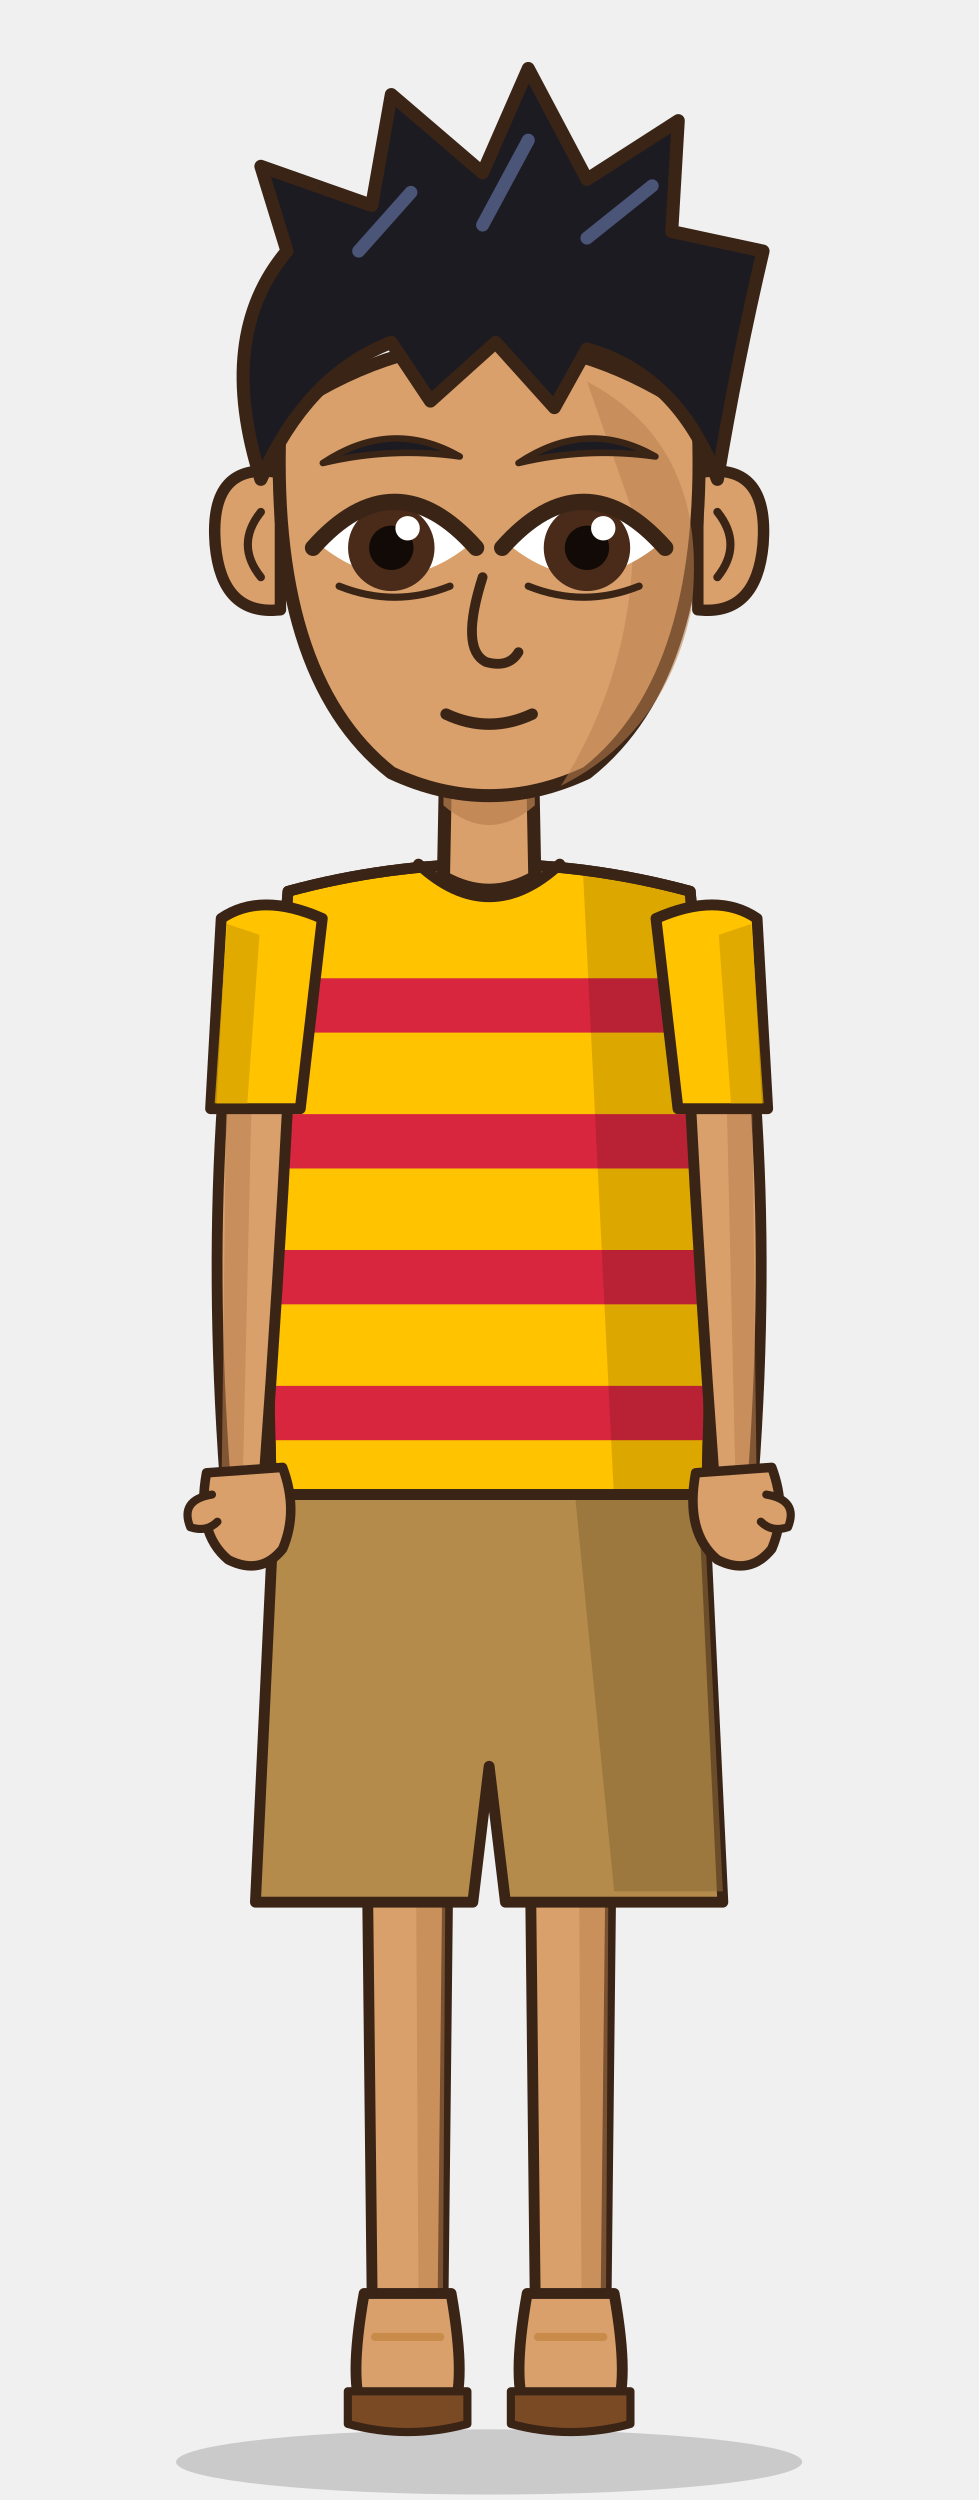
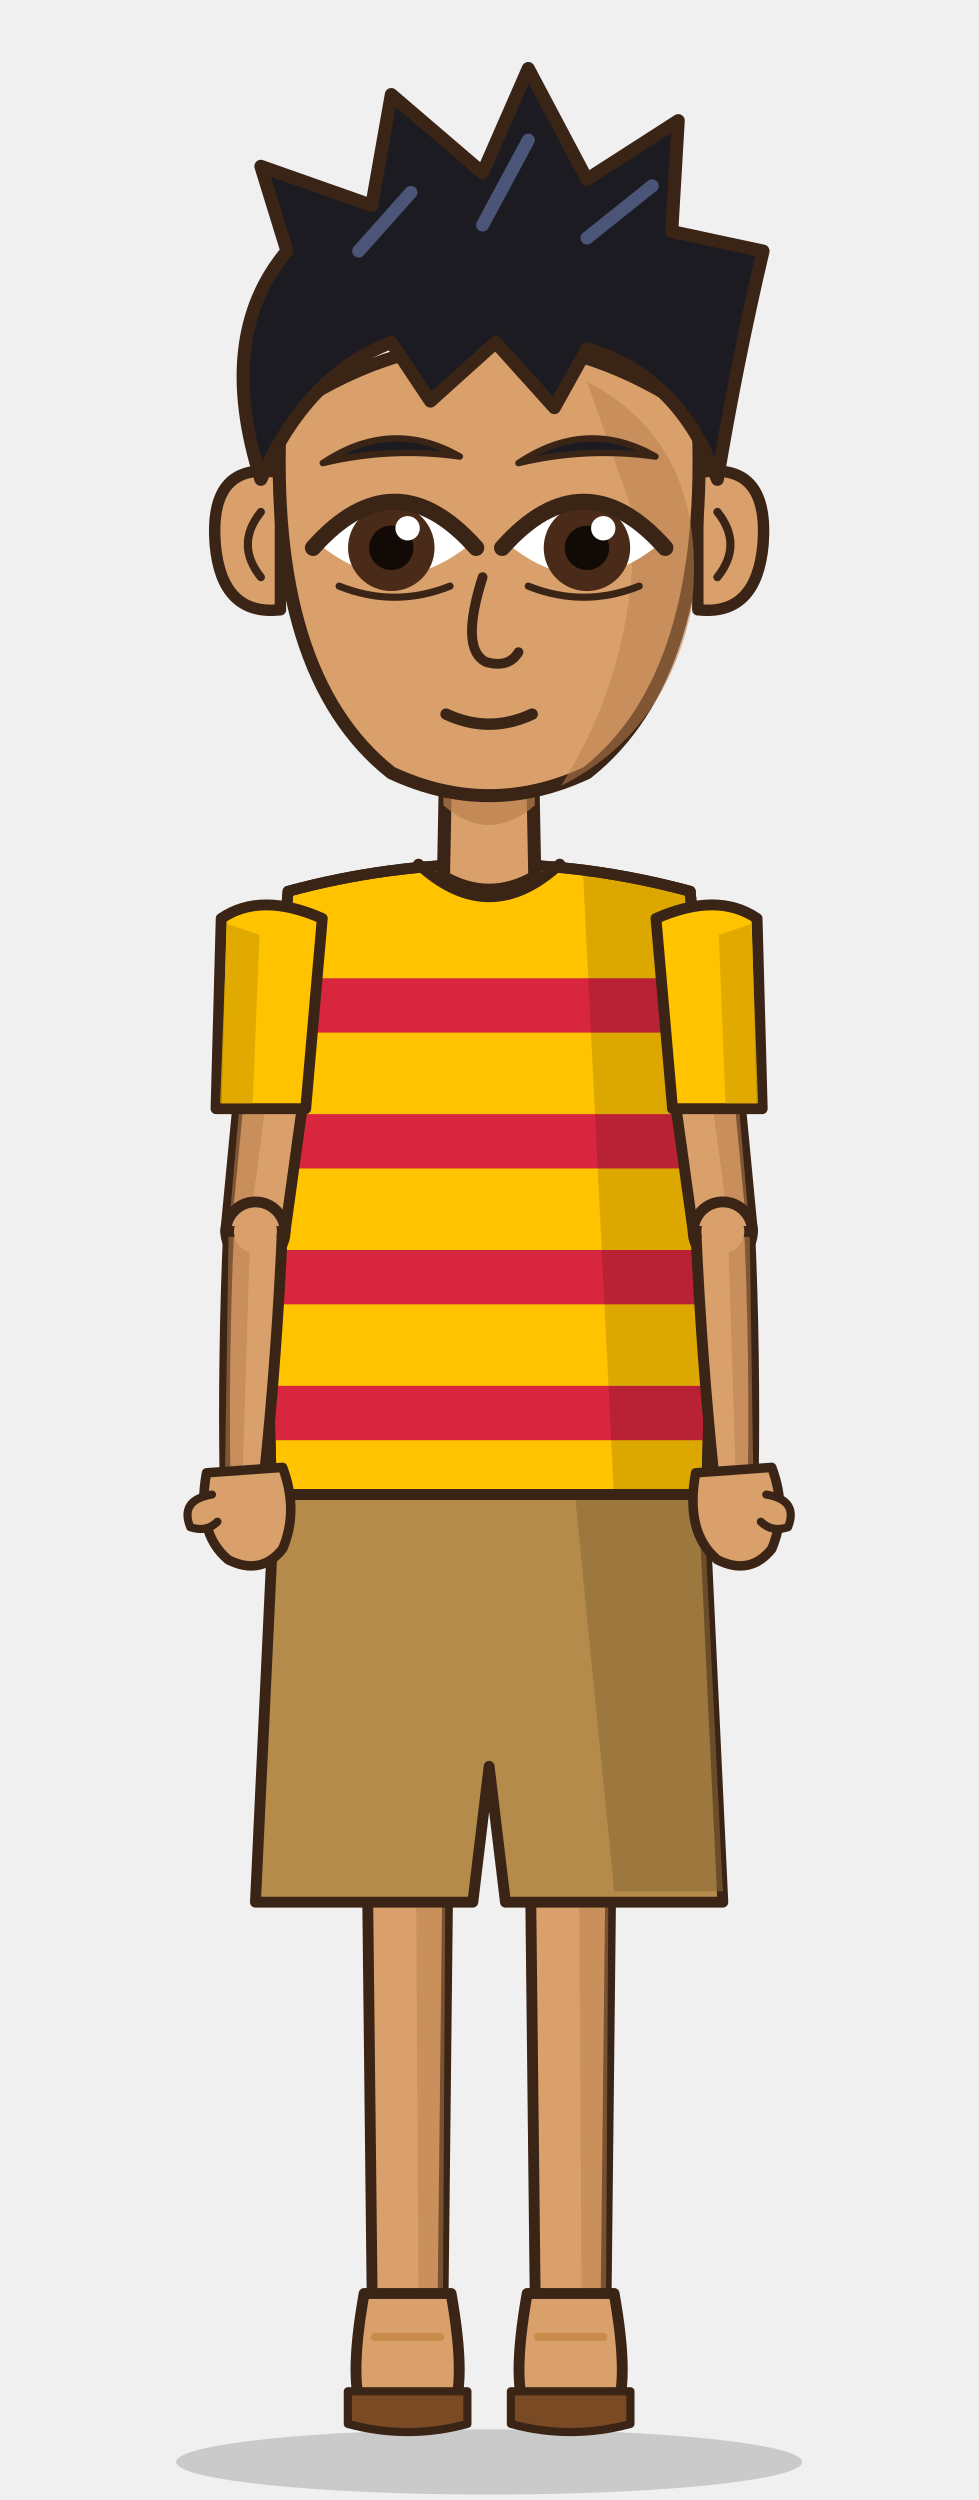
<svg xmlns="http://www.w3.org/2000/svg" width="360" height="920" viewBox="0 -60 360 920">
  <ellipse cx="180.0" cy="846" rx="115.2" ry="12" fill="#000" opacity=".16" />
  <path d="M135 610 L137 790 L163 790 L165 610Z" fill="#D9A06B" stroke="#3A2416" stroke-width="4" stroke-linejoin="round" stroke-linecap="round" />
  <path d="M153 612 L154 786 L163 786 L164 612Z" fill="#B97F4E" stroke="none" opacity="0.5" />
  <path d="M134 784 L166 784 Q172 818 166 828 Q150 834 134 828 Q128 818 134 784Z" fill="#D9A06B" stroke="#3A2416" stroke-width="4" stroke-linejoin="round" stroke-linecap="round" />
  <path d="M128 820 L172 820 L172 832 Q150 838 128 832Z" fill="#7A4A24" stroke="#3A2416" stroke-width="3" stroke-linejoin="round" stroke-linecap="round" />
  <path d="M138 800 L162 800" fill="none" stroke="#C98B4A" stroke-width="3" stroke-linecap="round" stroke-linejoin="round" />
  <path d="M195 610 L197 790 L223 790 L225 610Z" fill="#D9A06B" stroke="#3A2416" stroke-width="4" stroke-linejoin="round" stroke-linecap="round" />
  <path d="M213 612 L214 786 L223 786 L224 612Z" fill="#B97F4E" stroke="none" opacity="0.5" />
  <path d="M194 784 L226 784 Q232 818 226 828 Q210 834 194 828 Q188 818 194 784Z" fill="#D9A06B" stroke="#3A2416" stroke-width="4" stroke-linejoin="round" stroke-linecap="round" />
  <path d="M188 820 L232 820 L232 832 Q210 838 188 832Z" fill="#7A4A24" stroke="#3A2416" stroke-width="3" stroke-linejoin="round" stroke-linecap="round" />
  <path d="M198 800 L222 800" fill="none" stroke="#C98B4A" stroke-width="3" stroke-linecap="round" stroke-linejoin="round" />
  <path d="M102 470 L258 470 L266 640 L186 640 L180 590 L174 640 L94 640Z" fill="#B58B4C" stroke="#3A2416" stroke-width="4" stroke-linejoin="round" stroke-linecap="round" />
  <path d="M210 474 L258 474 L266 636 L226 636Z" fill="#8C6A36" stroke="none" opacity="0.6" />
  <path d="M106 268 Q96 380 100 490 L260 490 Q264 380 254 268 Q180 248 106 268Z" fill="#FFC300" stroke="#3A2416" stroke-width="4" stroke-linejoin="round" stroke-linecap="round" />
  <clipPath id="bt">
    <path d="M106 268 Q96 380 100 490 L260 490 Q264 380 254 268 Q180 248 106 268Z" />
  </clipPath>
  <g clip-path="url(#bt)">
    <path d="M96 300 L264 300 L264 320 L96 320Z" fill="#D7263D" stroke="none" opacity="1" />
    <path d="M96 350 L264 350 L264 370 L96 370Z" fill="#D7263D" stroke="none" opacity="1" />
    <path d="M96 400 L264 400 L264 420 L96 420Z" fill="#D7263D" stroke="none" opacity="1" />
    <path d="M96 450 L264 450 L264 470 L96 470Z" fill="#D7263D" stroke="none" opacity="1" />
    <path d="M214 250 L270 250 L270 492 L226 492Z" fill="#000" stroke="none" opacity="0.14" />
  </g>
  <path d="M106 268 Q96 380 100 490 L260 490 Q264 380 254 268 Q180 248 106 268Z" fill="none" stroke="#3A2416" stroke-width="4" stroke-linejoin="round" stroke-linecap="round" />
  <path d="M154 258 Q180 282 206 258" fill="none" stroke="#3A2416" stroke-width="4" stroke-linejoin="round" stroke-linecap="round" />
  <g class="armL" data-p="100,284">
-     <path d="M82.0 344 Q77.4 410.0 82.8 484 L97.2 484 Q102.6 410.0 106.0 344Z" fill="#D9A06B" stroke="#3A2416" stroke-width="4" stroke-linejoin="round" stroke-linecap="round" />
-     <path d="M92.5 348 L89.4 482 L81.6 482 L83.2 348Z" fill="#B97F4E" stroke="none" opacity="0.55" />
-     <path d="M81.4 278 Q96 268 118.6 278 L110.5 348 L77.5 348 Z" fill="#FFC300" stroke="#3A2416" stroke-width="4" stroke-linejoin="round" stroke-linecap="round" />
-     <path d="M95.5 284 L83.5 280 L79.0 346 L91.0 346Z" fill="#D9A400" stroke="none" opacity="0.8" />
-     <path d="M76.0 482.0 Q72.0 504.0 84.0 514.0 Q96.0 520.0 104.0 510.0 Q110.0 496.0 104.0 480.0 Z" fill="#D9A06B" stroke="#3A2416" stroke-width="3.5" stroke-linejoin="round" stroke-linecap="round" />
-     <path d="M78.0 490.0 Q66.0 492.0 70.0 502.0 Q76.0 504.0 80.0 500.0" fill="#D9A06B" stroke="#3A2416" stroke-width="3" stroke-linejoin="round" stroke-linecap="round" />
+     <path d="M88.0 342 L83.1 393.2 L104.9 393.2 L112.0 342Z" fill="#D9A06B" stroke="#3A2416" stroke-width="4" stroke-linejoin="round" stroke-linecap="round" />
+     <path d="M97.6 348 L91.525 393.2 L84.1 393.2 L88.0 348Z" fill="#B97F4E" stroke="none" opacity="0.55" />
+     <g class="foreL" data-p="94,393.2">
+       <circle cx="94" cy="393.2" r="10.9" fill="#D9A06B" stroke="#3A2416" stroke-width="4" />
+       <path d="M84.1 393.2 Q82.1 438.6 82.8 484 L97.2 484 Q101.9 438.6 103.9 393.2Z" fill="#D9A06B" stroke="#3A2416" stroke-width="4" stroke-linejoin="round" stroke-linecap="round" />
+       <path d="M92.02 395.2 L89.28 482 L82.8 482 L84.1 395.2Z" fill="#B97F4E" stroke="none" opacity="0.55" />
+       <circle cx="94" cy="393.2" r="7.9" fill="#D9A06B" stroke="none" />
+       <path d="M76.0 482.0 Q72.0 504.0 84.0 514.0 Q96.0 520.0 104.0 510.0 Q110.0 496.0 104.0 480.0 Z" fill="#D9A06B" stroke="#3A2416" stroke-width="3.5" stroke-linejoin="round" stroke-linecap="round" />
+       <path d="M78.0 490.0 Q66.0 492.0 70.0 502.0 Q76.0 504.0 80.0 500.0" fill="#D9A06B" stroke="#3A2416" stroke-width="3" stroke-linejoin="round" stroke-linecap="round" />
+     </g>
+     <path d="M81.4 278 Q96 268 118.6 278 L112.5 348 L79.5 348 Z" fill="#FFC300" stroke="#3A2416" stroke-width="4" stroke-linejoin="round" stroke-linecap="round" />
+     <path d="M95.5 284 L83.5 280 L81.0 346 L93.0 346Z" fill="#D9A400" stroke="none" opacity="0.8" />
  </g>
  <g class="armR" data-p="260,284">
-     <path d="M254.0 344 Q257.4 410.0 262.8 484 L277.2 484 Q282.6 410.0 278.0 344Z" fill="#D9A06B" stroke="#3A2416" stroke-width="4" stroke-linejoin="round" stroke-linecap="round" />
-     <path d="M267.5 348 L270.6 482 L278.4 482 L276.8 348Z" fill="#B97F4E" stroke="none" opacity="0.55" />
-     <path d="M241.4 278 Q264 268 278.6 278 L282.5 348 L249.5 348 Z" fill="#FFC300" stroke="#3A2416" stroke-width="4" stroke-linejoin="round" stroke-linecap="round" />
-     <path d="M264.5 284 L276.5 280 L281.0 346 L269.0 346Z" fill="#D9A400" stroke="none" opacity="0.8" />
-     <path d="M256.0 482.0 Q252.0 504.0 264.0 514.0 Q276.0 520.0 284.0 510.0 Q290.0 496.0 284.0 480.0 Z" fill="#D9A06B" stroke="#3A2416" stroke-width="3.5" stroke-linejoin="round" stroke-linecap="round" />
-     <path d="M282.0 490.0 Q294.0 492.0 290.0 502.0 Q284.0 504.0 280.0 500.0" fill="#D9A06B" stroke="#3A2416" stroke-width="3" stroke-linejoin="round" stroke-linecap="round" />
+     <path d="M248.0 342 L255.1 393.2 L276.9 393.2 L272.0 342Z" fill="#D9A06B" stroke="#3A2416" stroke-width="4" stroke-linejoin="round" stroke-linecap="round" />
+     <path d="M262.4 348 L268.475 393.2 L275.9 393.2 L272.0 348Z" fill="#B97F4E" stroke="none" opacity="0.55" />
+     <g class="foreR" data-p="266,393.2">
+       <circle cx="266" cy="393.2" r="10.9" fill="#D9A06B" stroke="#3A2416" stroke-width="4" />
+       <path d="M256.1 393.2 Q258.1 438.6 262.8 484 L277.2 484 Q277.9 438.6 275.9 393.2Z" fill="#D9A06B" stroke="#3A2416" stroke-width="4" stroke-linejoin="round" stroke-linecap="round" />
+       <path d="M267.98 395.2 L270.72 482 L277.2 482 L275.9 395.2Z" fill="#B97F4E" stroke="none" opacity="0.55" />
+       <circle cx="266" cy="393.2" r="7.9" fill="#D9A06B" stroke="none" />
+       <path d="M256.0 482.0 Q252.0 504.0 264.0 514.0 Q276.0 520.0 284.0 510.0 Q290.0 496.0 284.0 480.0 Z" fill="#D9A06B" stroke="#3A2416" stroke-width="3.5" stroke-linejoin="round" stroke-linecap="round" />
+       <path d="M282.0 490.0 Q294.0 492.0 290.0 502.0 Q284.0 504.0 280.0 500.0" fill="#D9A06B" stroke="#3A2416" stroke-width="3" stroke-linejoin="round" stroke-linecap="round" />
+     </g>
+     <path d="M241.4 278 Q264 268 278.6 278 L280.5 348 L247.5 348 Z" fill="#FFC300" stroke="#3A2416" stroke-width="4" stroke-linejoin="round" stroke-linecap="round" />
+     <path d="M264.5 284 L276.5 280 L279.0 346 L267.0 346Z" fill="#D9A400" stroke="none" opacity="0.8" />
  </g>
  <g class="head" data-p="180,258">
    <g transform="translate(180 258) scale(1.2) translate(-180 -258)">
      <path d="M167 210 L166 262 Q180 270 194 262 L193 210Z" fill="#D9A06B" stroke="#3A2416" stroke-width="4" stroke-linejoin="round" stroke-linecap="round" />
      <path d="M166 240 Q180 252 194 240 L194 228 Q180 240 166 228Z" fill="#B97F4E" stroke="none" opacity="0.7" />
-       <path d="M116 138 Q94 134 96 160 Q98 182 116 180Z" fill="#D9A06B" stroke="#3A2416" stroke-width="3.5" stroke-linejoin="round" stroke-linecap="round" />
-       <path d="M110 150 Q102 160 110 170" fill="none" stroke="#3A2416" stroke-width="2.5" stroke-linecap="round" stroke-linejoin="round" />
-       <path d="M244 138 Q266 134 264 160 Q262 182 244 180Z" fill="#D9A06B" stroke="#3A2416" stroke-width="3.5" stroke-linejoin="round" stroke-linecap="round" />
-       <path d="M250 150 Q258 160 250 170" fill="none" stroke="#3A2416" stroke-width="2.5" stroke-linecap="round" stroke-linejoin="round" />
+       <g class="earL">
+         <path d="M116 138 Q94 134 96 160 Q98 182 116 180Z" fill="#D9A06B" stroke="#3A2416" stroke-width="3.5" stroke-linejoin="round" stroke-linecap="round" />
+         <path d="M110 150 Q102 160 110 170" fill="none" stroke="#3A2416" stroke-width="2.5" stroke-linecap="round" stroke-linejoin="round" />
+       </g>
+       <g class="earR">
+         <path d="M244 138 Q266 134 264 160 Q262 182 244 180Z" fill="#D9A06B" stroke="#3A2416" stroke-width="3.5" stroke-linejoin="round" stroke-linecap="round" />
+         <path d="M250 150 Q258 160 250 170" fill="none" stroke="#3A2416" stroke-width="2.5" stroke-linecap="round" stroke-linejoin="round" />
+       </g>
      <path d="M116 120 Q112 200 150 230 Q180 244 210 230 Q248 200 244 120 Q180 76 116 120Z" fill="#D9A06B" stroke="#3A2416" stroke-width="4" stroke-linejoin="round" stroke-linecap="round" />
      <path d="M210 110 Q248 130 242 180 Q234 218 202 234 Q226 196 224 150Z" fill="#B97F4E" stroke="none" opacity="0.55" />
-       <g class="eyes-open">
-         <path d="M128 160 Q151 134.5 174 160 Q151 178.7 128 160Z" fill="#FFFFFF" stroke="none" />
-         <circle cx="150" cy="161" r="13.26" fill="#4A2A18" />
-         <circle cx="150" cy="161" r="6.8" fill="#120A06" />
-         <circle cx="155" cy="155" r="3.74" fill="#fff" />
-         <path d="M126 161 Q151 132.8 176 161" fill="none" stroke="#3A2416" stroke-width="5" stroke-linecap="round" stroke-linejoin="round" />
-         <path d="M134 172.75 Q151 179.55 168 172.75" fill="none" stroke="#3A2416" stroke-width="2.2" stroke-linecap="round" stroke-linejoin="round" />
-         <path d="M186 160 Q209 134.5 232 160 Q209 178.7 186 160Z" fill="#FFFFFF" stroke="none" />
-         <circle cx="210" cy="161" r="13.26" fill="#4A2A18" />
-         <circle cx="210" cy="161" r="6.8" fill="#120A06" />
-         <circle cx="215" cy="155" r="3.74" fill="#fff" />
-         <path d="M184 161 Q209 132.8 234 161" fill="none" stroke="#3A2416" stroke-width="5" stroke-linecap="round" stroke-linejoin="round" />
-         <path d="M192 172.75 Q209 179.55 226 172.75" fill="none" stroke="#3A2416" stroke-width="2.2" stroke-linecap="round" stroke-linejoin="round" />
-       </g>
-       <g class="eyes-closed" style="display:none">
-         <path d="M128 162 Q151 175.3 174 162" fill="none" stroke="#3A2416" stroke-width="5" stroke-linecap="round" stroke-linejoin="round" />
-         <path d="M186 162 Q209 175.3 232 162" fill="none" stroke="#3A2416" stroke-width="5" stroke-linecap="round" stroke-linejoin="round" />
-       </g>
-       <g class="brows">
-         <g class="browL">
-           <path d="M129 135 Q150 121 171 133 Q150 130 129 135Z" fill="#1C1B22" stroke="#3A2416" stroke-width="2" stroke-linejoin="round" stroke-linecap="round" />
+       <g class="face">
+         <g class="eyes-open">
+           <path d="M128 160 Q151 134.5 174 160 Q151 178.7 128 160Z" fill="#FFFFFF" stroke="none" />
+           <circle cx="150" cy="161" r="13.26" fill="#4A2A18" />
+           <circle cx="150" cy="161" r="6.8" fill="#120A06" />
+           <circle cx="155" cy="155" r="3.74" fill="#fff" />
+           <path d="M126 161 Q151 132.8 176 161" fill="none" stroke="#3A2416" stroke-width="5" stroke-linecap="round" stroke-linejoin="round" />
+           <path d="M134 172.75 Q151 179.55 168 172.75" fill="none" stroke="#3A2416" stroke-width="2.2" stroke-linecap="round" stroke-linejoin="round" />
+           <path d="M186 160 Q209 134.5 232 160 Q209 178.7 186 160Z" fill="#FFFFFF" stroke="none" />
+           <circle cx="210" cy="161" r="13.26" fill="#4A2A18" />
+           <circle cx="210" cy="161" r="6.8" fill="#120A06" />
+           <circle cx="215" cy="155" r="3.74" fill="#fff" />
+           <path d="M184 161 Q209 132.8 234 161" fill="none" stroke="#3A2416" stroke-width="5" stroke-linecap="round" stroke-linejoin="round" />
+           <path d="M192 172.75 Q209 179.55 226 172.75" fill="none" stroke="#3A2416" stroke-width="2.2" stroke-linecap="round" stroke-linejoin="round" />
        </g>
-         <g class="browR">
-           <path d="M189 135 Q210 121 231 133 Q210 130 189 135Z" fill="#1C1B22" stroke="#3A2416" stroke-width="2" stroke-linejoin="round" stroke-linecap="round" />
+         <g class="eyes-closed" style="display:none">
+           <path d="M128 162 Q151 175.3 174 162" fill="none" stroke="#3A2416" stroke-width="5" stroke-linecap="round" stroke-linejoin="round" />
+           <path d="M186 162 Q209 175.3 232 162" fill="none" stroke="#3A2416" stroke-width="5" stroke-linecap="round" stroke-linejoin="round" />
+         </g>
+         <g class="brows">
+           <g class="browL">
+             <path d="M129 135 Q150 121 171 133 Q150 130 129 135Z" fill="#1C1B22" stroke="#3A2416" stroke-width="2" stroke-linejoin="round" stroke-linecap="round" />
+           </g>
+           <g class="browR">
+             <path d="M189 135 Q210 121 231 133 Q210 130 189 135Z" fill="#1C1B22" stroke="#3A2416" stroke-width="2" stroke-linejoin="round" stroke-linecap="round" />
+           </g>
+         </g>
+         <path d="M178 170 Q171 192 179 196 Q186 198 189 193" fill="none" stroke="#3A2416" stroke-width="3" stroke-linecap="round" stroke-linejoin="round" />
+         <g class="mouths">
+           <g class="m-rest">
+             <path d="M166.8 212 Q180 218.16 193.2 212" fill="none" stroke="#3A2416" stroke-width="3.5" stroke-linecap="round" stroke-linejoin="round" />
+           </g>
+           <g class="m-smile" style="display:none">
+             <path d="M158 208 Q180 235.1 202 208 Q180 218 158 208Z" fill="#5A1A14" stroke="#3A2416" stroke-width="3.5" stroke-linejoin="round" stroke-linecap="round" />
+             <path d="M161.96 211 Q180 220 198.04 211 L195.4 217 Q180 224 164.6 217Z" fill="#FFFFFF" stroke="none" opacity="1" />
+           </g>
+           <g class="m-a" style="display:none">
+             <path d="M162.4 208 Q180 202 197.6 208 Q195.4 232.9 180 234.0 Q164.6 232.9 162.4 208Z" fill="#5A1A14" stroke="#3A2416" stroke-width="3.5" stroke-linejoin="round" stroke-linecap="round" />
+             <path d="M164.6 209 Q180 204 195.4 209 L193.64 217 Q180 213 166.36 217Z" fill="#FFFFFF" stroke="none" opacity="1" />
+             <path d="M170.1 229.6 Q180 221.9 189.9 229.6 Q180 233.56 170.1 229.6Z" fill="#E0626A" stroke="none" opacity="1" />
+           </g>
+           <g class="m-e" style="display:none">
+             <path d="M158 210 Q180 204 202 210 Q180 224.1 158 210Z" fill="#5A1A14" stroke="#3A2416" stroke-width="3.5" stroke-linejoin="round" stroke-linecap="round" />
+             <path d="M161.3 211 Q180 206 198.7 211 L196.5 217 Q180 214 163.5 217Z" fill="#FFFFFF" stroke="none" opacity="1" />
+           </g>
+           <g class="m-o" style="display:none">
+             <path d="M180 204 Q191.0 204 191.0 219.7 Q191.0 231.8 180 231.8 Q169.0 231.8 169.0 219.7 Q169.0 204 180 204Z" fill="#5A1A14" stroke="#3A2416" stroke-width="3.5" stroke-linejoin="round" stroke-linecap="round" />
+             <path d="M173.84 226.3 Q180 221.9 186.16 226.3 Q180 230.7 173.84 226.3Z" fill="#E0626A" stroke="none" opacity="1" />
+           </g>
        </g>
      </g>
-       <path d="M178 170 Q171 192 179 196 Q186 198 189 193" fill="none" stroke="#3A2416" stroke-width="3" stroke-linecap="round" stroke-linejoin="round" />
-       <g class="mouths">
-         <g class="m-rest">
-           <path d="M166.8 212 Q180 218.16 193.2 212" fill="none" stroke="#3A2416" stroke-width="3.5" stroke-linecap="round" stroke-linejoin="round" />
-         </g>
-         <g class="m-smile" style="display:none">
-           <path d="M158 208 Q180 235.1 202 208 Q180 218 158 208Z" fill="#5A1A14" stroke="#3A2416" stroke-width="3.5" stroke-linejoin="round" stroke-linecap="round" />
-           <path d="M161.96 211 Q180 220 198.04 211 L195.4 217 Q180 224 164.6 217Z" fill="#FFFFFF" stroke="none" opacity="1" />
-         </g>
-         <g class="m-a" style="display:none">
-           <path d="M162.4 208 Q180 202 197.6 208 Q195.4 232.9 180 234.0 Q164.6 232.9 162.4 208Z" fill="#5A1A14" stroke="#3A2416" stroke-width="3.5" stroke-linejoin="round" stroke-linecap="round" />
-           <path d="M164.6 209 Q180 204 195.4 209 L193.64 217 Q180 213 166.36 217Z" fill="#FFFFFF" stroke="none" opacity="1" />
-           <path d="M170.1 229.6 Q180 221.9 189.9 229.6 Q180 233.56 170.1 229.6Z" fill="#E0626A" stroke="none" opacity="1" />
-         </g>
-         <g class="m-e" style="display:none">
-           <path d="M158 210 Q180 204 202 210 Q180 224.1 158 210Z" fill="#5A1A14" stroke="#3A2416" stroke-width="3.5" stroke-linejoin="round" stroke-linecap="round" />
-           <path d="M161.3 211 Q180 206 198.7 211 L196.5 217 Q180 214 163.5 217Z" fill="#FFFFFF" stroke="none" opacity="1" />
-         </g>
-         <g class="m-o" style="display:none">
-           <path d="M180 204 Q191.0 204 191.0 219.7 Q191.0 231.8 180 231.8 Q169.0 231.8 169.0 219.7 Q169.0 204 180 204Z" fill="#5A1A14" stroke="#3A2416" stroke-width="3.5" stroke-linejoin="round" stroke-linecap="round" />
-           <path d="M173.84 226.3 Q180 221.9 186.16 226.3 Q180 230.7 173.84 226.3Z" fill="#E0626A" stroke="none" opacity="1" />
-         </g>
+       <g class="hairF">
+         <path d="M110 140 Q96 96 118 70 L110 44 L144 56 L150 22 L178 46 L192 14 L210 48 L238 30 L236 64 L264 70 Q256 104 250 140 Q238 108 210 100 L200 118 L182 98 L162 116 L150 98 Q124 108 110 140Z" fill="#1C1B22" stroke="#3A2416" stroke-width="4" stroke-linejoin="round" stroke-linecap="round" />
+         <path d="M140 70 L156 52 M178 62 L192 36 M210 66 L230 50" fill="none" stroke="#4A5578" stroke-width="4" stroke-linecap="round" stroke-linejoin="round" />
      </g>
-       <path d="M110 140 Q96 96 118 70 L110 44 L144 56 L150 22 L178 46 L192 14 L210 48 L238 30 L236 64 L264 70 Q256 104 250 140 Q238 108 210 100 L200 118 L182 98 L162 116 L150 98 Q124 108 110 140Z" fill="#1C1B22" stroke="#3A2416" stroke-width="4" stroke-linejoin="round" stroke-linecap="round" />
-       <path d="M140 70 L156 52 M178 62 L192 36 M210 66 L230 50" fill="none" stroke="#4A5578" stroke-width="4" stroke-linecap="round" stroke-linejoin="round" />
    </g>
  </g>
</svg>
